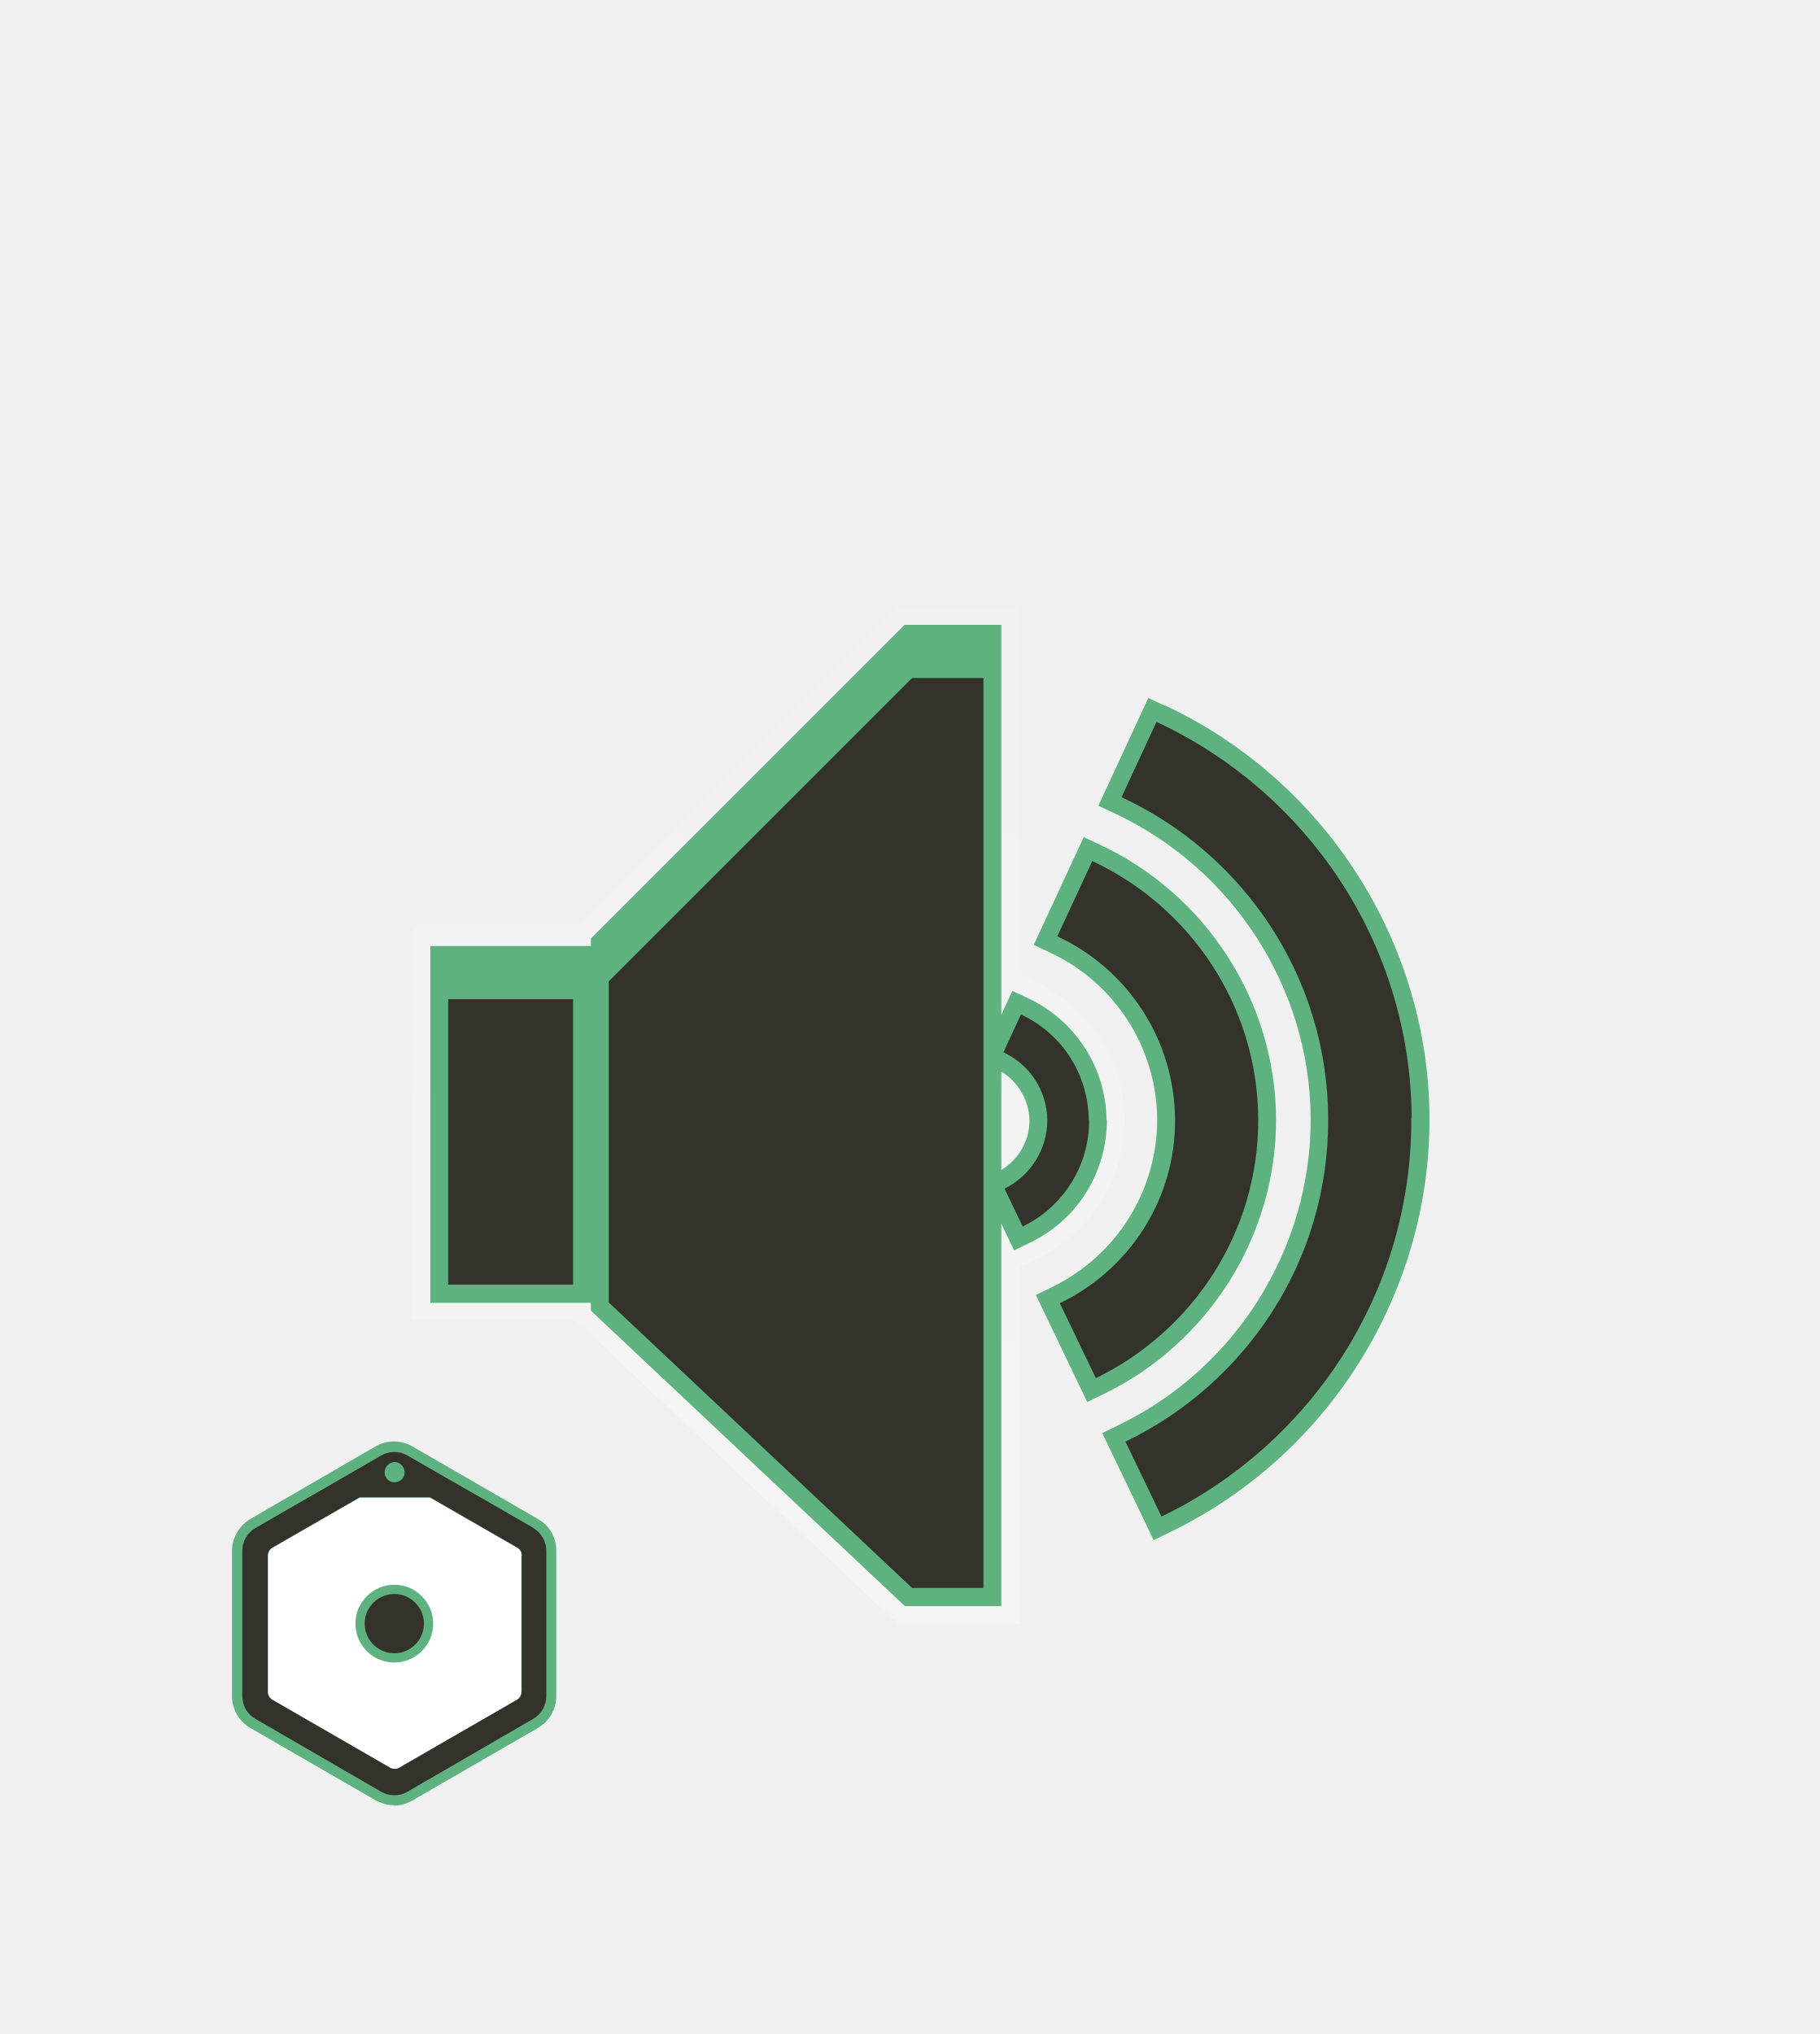
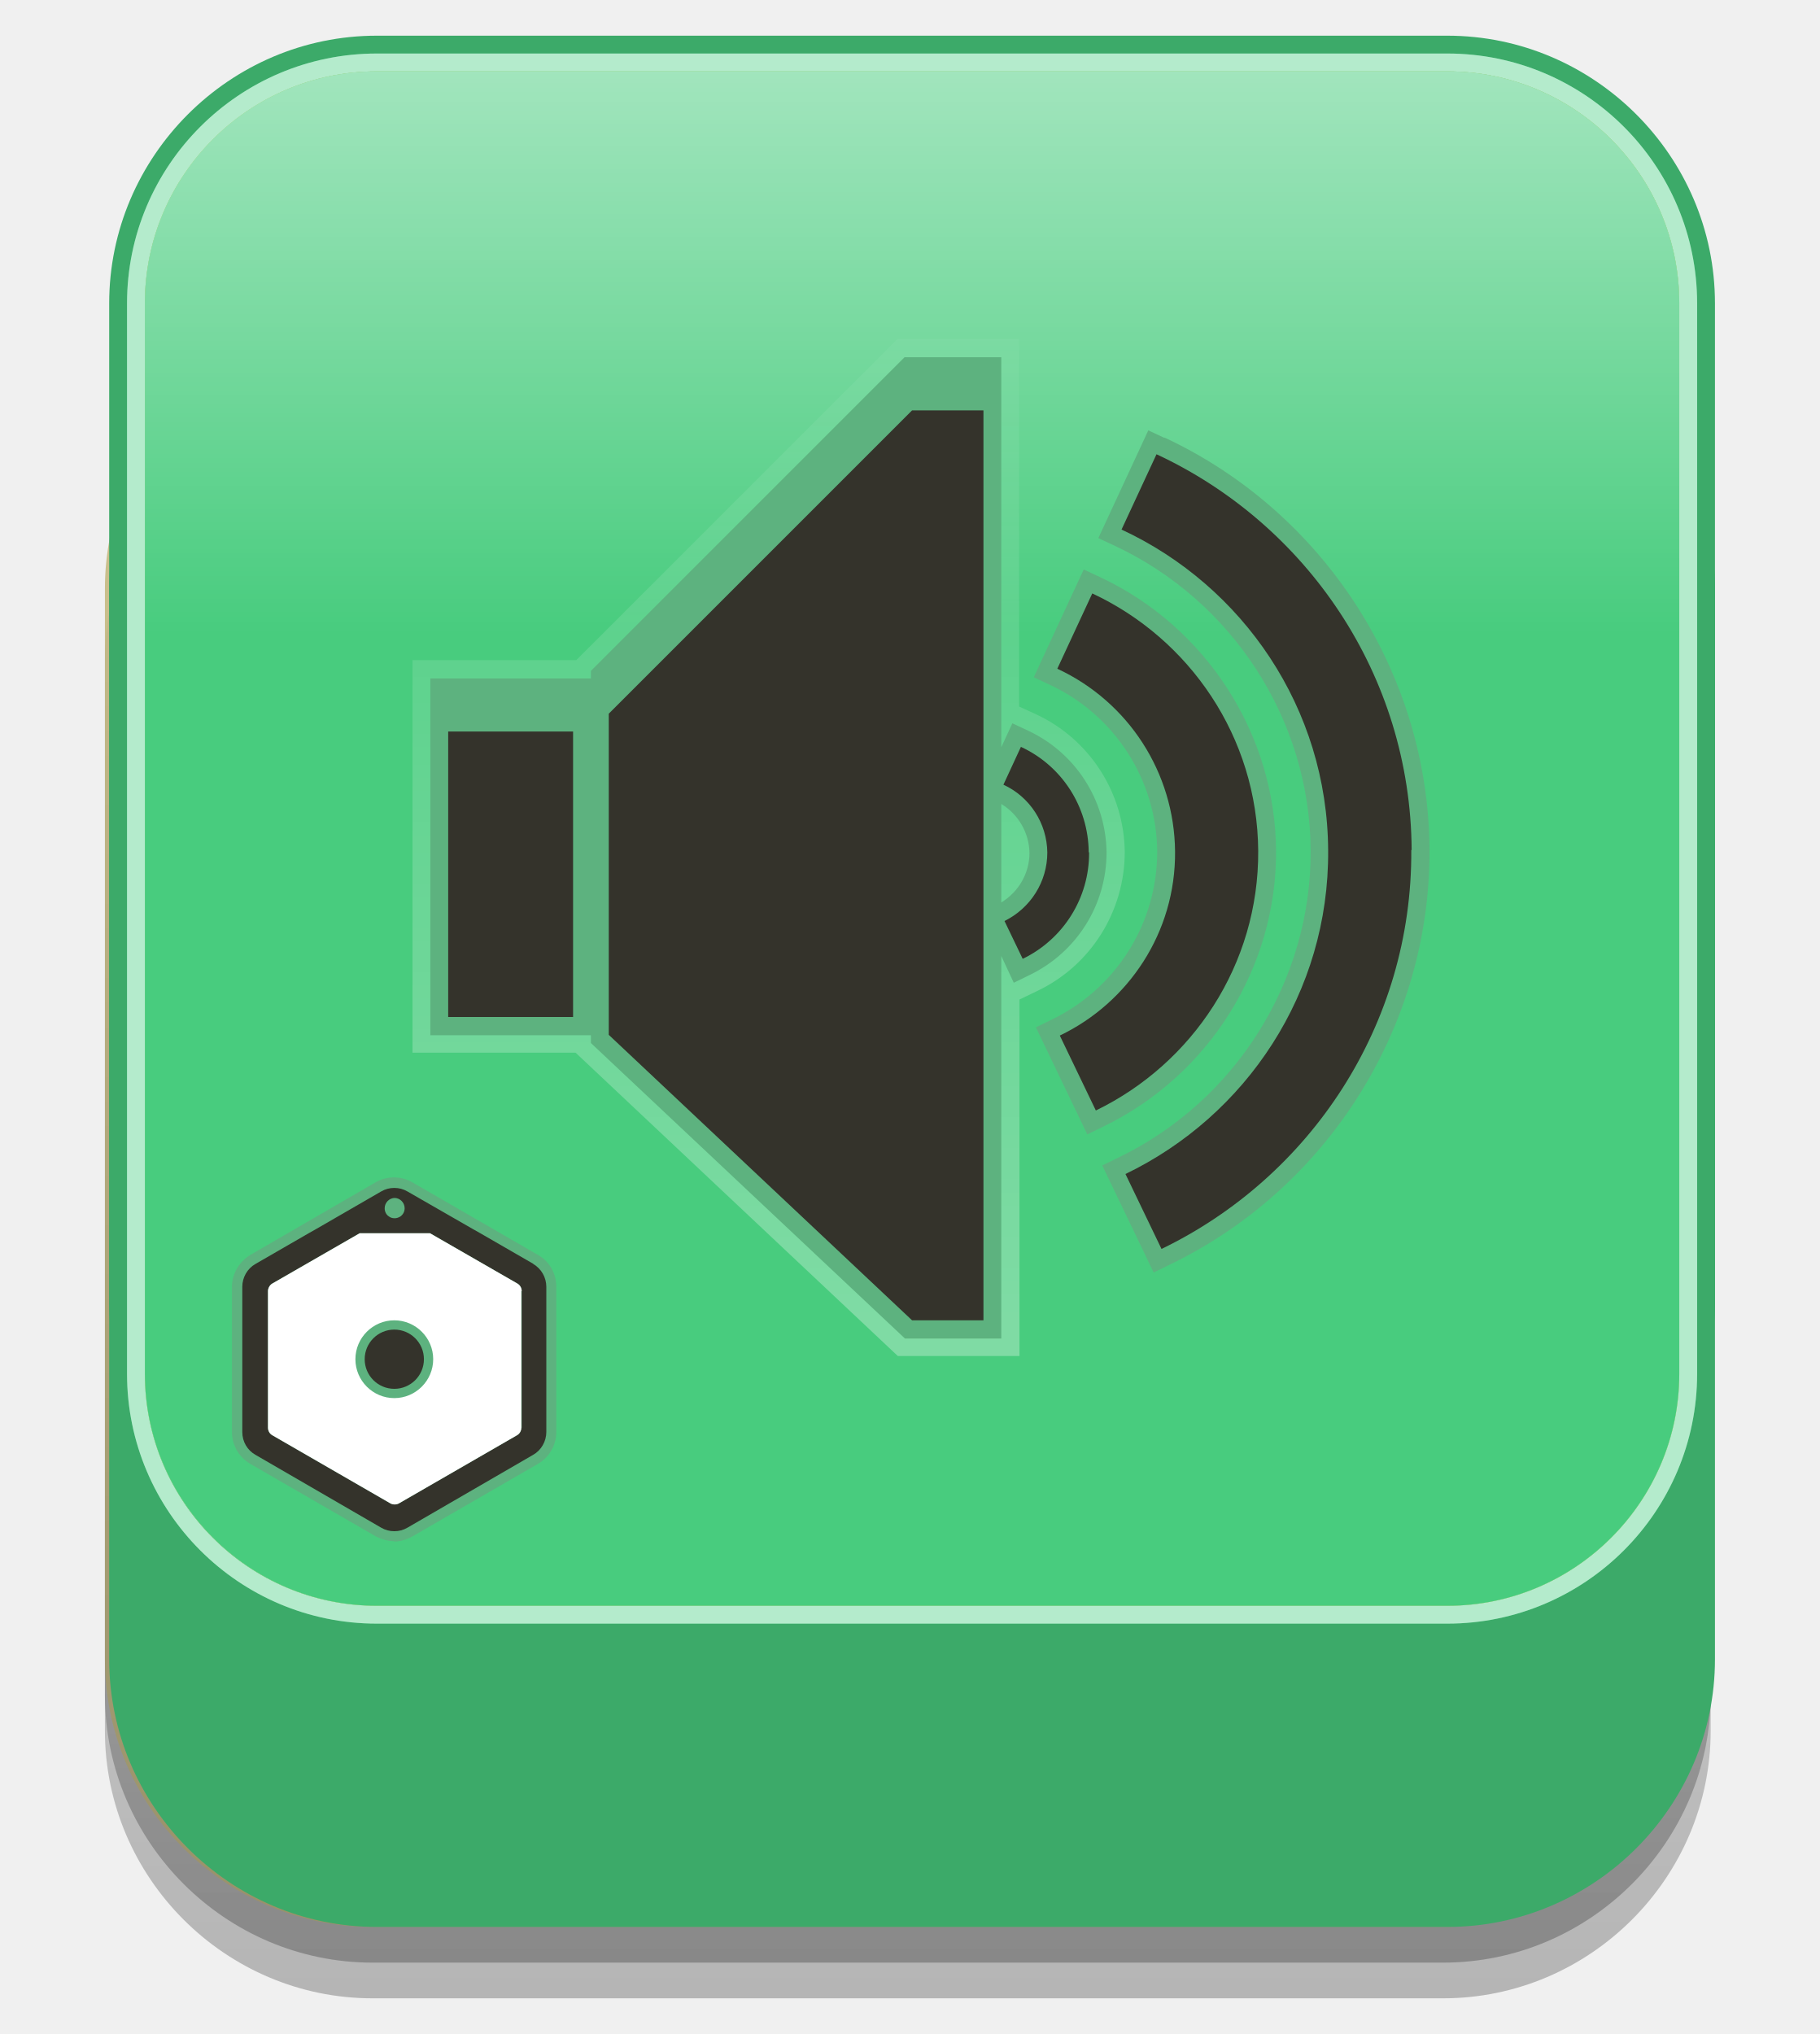
- <svg xmlns="http://www.w3.org/2000/svg" id="Layer_1" viewBox="0 0 51 57">
+ <svg xmlns="http://www.w3.org/2000/svg" xmlns:xlink="http://www.w3.org/1999/xlink" viewBox="0 0 51 57">
  <defs>
-     <linearGradient id="linear-gradient" x1="21.54" y1="-541.16" x2="21.54" y2="-509.65" gradientTransform="translate(0 -496.72) scale(1 -1)" gradientUnits="userSpaceOnUse">
+     <linearGradient id="linear-gradient" x1="25.44" y1="1146.28" x2="25.44" y2="1101.28" gradientTransform="translate(0 -1091.28)" gradientUnits="userSpaceOnUse">
+       <stop offset="0" stop-color="#000" stop-opacity=".5" />
+       <stop offset=".09" stop-color="#000" stop-opacity=".46" />
+       <stop offset="1" stop-color="#000" stop-opacity="0" />
+     </linearGradient>
+     <linearGradient id="linear-gradient-2" y1="1147.87" y2="1103.3" xlink:href="#linear-gradient" />
+     <linearGradient id="linear-gradient-3" x1="25.56" y1="1646.85" x2="25.56" y2="1679.15" gradientTransform="translate(0 -1645.28)" gradientUnits="userSpaceOnUse">
+       <stop offset="0" stop-color="#fff" stop-opacity=".5" />
+       <stop offset=".5" stop-color="#fff" stop-opacity="0" />
+       <stop offset="1" stop-color="#fff" stop-opacity="0" />
+     </linearGradient>
+     <linearGradient id="linear-gradient-4" x1="21.54" y1="1128.21" x2="21.54" y2="1096.71" gradientTransform="translate(0 -1091.28)" gradientUnits="userSpaceOnUse">
      <stop offset="0" stop-color="#fff" />
      <stop offset=".09" stop-color="#fff" stop-opacity=".91" />
      <stop offset="1" stop-color="#fff" stop-opacity="0" />
    </linearGradient>
  </defs>
-   <path d="M25.16,45.5l-9.03-8.5h-4.57v-11h4.59l9-9h3.41v10.3l.48.22c1.5.7,2.46,2.2,2.48,3.85,0,1.66-.94,3.17-2.43,3.89l-.52.25v9.99h-3.4Z" style="fill:url(#linear-gradient); isolation:isolate; opacity:.3;" />
-   <path d="M31.01,31.38c-.02-1.46-.87-2.78-2.19-3.4l-.45-.21-.31.67v-10.93h-2.71l-8.79,8.79v.21h-4.5v10h4.5v.22l8.8,8.28h2.7v-10.72l.36.75.45-.22c1.32-.63,2.15-1.97,2.15-3.43ZM28.06,32.78v-2.75c.48.29.78.81.79,1.37,0,.57-.3,1.09-.79,1.39Z" style="fill:#5db27f;" />
-   <path d="M35.76,31.34c-.02-3.27-1.96-6.28-4.94-7.67l-.45-.21-1.4,3.02.45.21c1.82.85,2.99,2.66,3.01,4.67,0,2.01-1.14,3.83-2.95,4.71l-.45.22,1.44,3,.45-.22c2.96-1.43,4.86-4.46,4.84-7.73Z" style="fill:#5db27f;" />
-   <path d="M32.63,19.77l-.45-.21-1.4,3.02.45.21c3.32,1.55,5.48,4.9,5.5,8.54.02,3.64-2.09,7.02-5.39,8.61l-.45.22,1.44,3,.45-.22c4.46-2.15,7.31-6.72,7.28-11.64-.03-4.92-2.95-9.45-7.43-11.54Z" style="fill:#5db27f;" />
-   <path d="M30.51,31.38c-.01-1.27-.75-2.42-1.9-2.95l-.49,1.06c.74.34,1.22,1.08,1.23,1.9,0,.82-.47,1.56-1.2,1.92l.51,1.06c1.14-.55,1.87-1.71,1.86-2.98Z" style="fill:#34332b;" />
-   <path d="M35.26,31.35c-.02-3.2-1.93-5.95-4.65-7.22l-.98,2.11c2,.93,3.28,2.92,3.3,5.12.02,2.27-1.31,4.24-3.23,5.16l1.01,2.1c2.7-1.31,4.57-4.08,4.55-7.28Z" style="fill:#34332b;" />
-   <path d="M39.56,31.32c-.03-4.92-2.96-9.14-7.15-11.09l-.98,2.11c3.4,1.58,5.77,5.01,5.79,8.99.03,3.99-2.3,7.44-5.68,9.07l1.01,2.1c4.16-2.01,7.03-6.27,7-11.18Z" style="fill:#34332b;" />
-   <path d="M12.56,28h3.5v8h-3.5v-8Z" style="fill:#34332b;" />
-   <path d="M25.56,19l-8.5,8.5v9l8.5,8h2v-25.5h-2Z" style="fill:#34332b;" />
-   <path d="M11.05,50.59c-.17,0-.35-.05-.51-.13l-3.53-2.04c-.31-.18-.51-.52-.51-.89v-4.07c0-.36.2-.7.51-.89l3.52-2.04c.32-.18.7-.18,1.02,0l3.53,2.04c.32.18.51.52.51.89v4.07c0,.37-.2.71-.51.89l-3.53,2.04c-.16.09-.34.14-.51.14ZM7.78,47.39l3.27,1.89,3.27-1.89v-3.78l-2.37-1.36h-1.81l-2.37,1.36v3.78ZM11.05,41.26h0s0,0,0,0Z" style="fill:#5db27f;" />
-   <path d="M14.95,42.82l-1.49-.86-.23-.13-1.81-1.04c-.12-.07-.24-.1-.37-.1s-.25.03-.37.1l-1.8,1.04-.23.13-1.49.86c-.23.13-.37.38-.37.64v4.07c0,.27.14.51.37.64l3.52,2.04c.12.07.24.1.37.1s.25-.03.37-.1l3.52-2.04c.23-.13.37-.38.37-.64v-4.07c0-.26-.14-.51-.37-.64ZM11.05,40.97c.16,0,.29.13.29.29,0,.1-.05.18-.12.23-.05.03-.1.05-.16.05-.07,0-.12-.02-.16-.05-.08-.05-.12-.14-.12-.23,0-.16.13-.29.29-.29ZM14.61,47.41c0,.09-.05.17-.12.21l-3.31,1.91c-.07.04-.17.04-.24,0l-3.31-1.91c-.07-.04-.12-.12-.12-.21v-3.83c0-.08.05-.17.12-.21l2.45-1.41h1.97l2.45,1.41c.07.04.12.12.12.21v3.83Z" style="fill:#34332b;" />
-   <path d="M14.61,43.59v3.83c0,.09-.05.17-.12.21l-3.31,1.91c-.07.04-.17.04-.24,0l-3.31-1.91c-.07-.04-.12-.12-.12-.21v-3.83c0-.08.05-.17.12-.21l2.45-1.41h1.97l2.45,1.41c.07.04.12.12.12.21Z" style="fill:#fff;" />
-   <path d="M11.05,46.59c-.6,0-1.09-.49-1.09-1.09s.49-1.09,1.09-1.09,1.09.49,1.09,1.09-.49,1.09-1.09,1.09ZM11.05,44.94c-.31,0-.56.25-.56.56s.25.56.56.56.56-.25.56-.56-.25-.56-.56-.56Z" style="fill:#5db27f;" />
-   <circle cx="11.05" cy="45.5" r=".83" style="fill:#34332b;" />
+   <g id="Layer_2">
+     <path d="M47.94,47.5c0,4.12-3.38,7.5-7.5,7.5H10.44c-4.12,0-7.5-3.38-7.5-7.5v-30c0-4.12,3.38-7.5,7.5-7.5h30c4.12,0,7.5,3.38,7.5,7.5v30Z" style="fill:url(#linear-gradient); isolation:isolate; opacity:.5;" />
+     <path d="M47.94,46.5c0,4.12-3.38,7.5-7.5,7.5H10.44c-4.12,0-7.5-3.38-7.5-7.5v-30c0-4.12,3.38-7.5,7.5-7.5h30c4.12,0,7.5,3.38,7.5,7.5v30Z" style="fill:#c9bf8b;" />
+     <path d="M47.94,48.5c0,4.12-3.38,7.5-7.5,7.5H10.44c-4.12,0-7.5-3.38-7.5-7.5v-30c0-4.12,3.38-7.5,7.5-7.5h30c4.12,0,7.5,3.38,7.5,7.5v30Z" style="fill:url(#linear-gradient-2); isolation:isolate; opacity:.5;" />
+     <path d="M48.06,46.5c0,4.12-3.38,7.5-7.5,7.5H10.56c-4.12,0-7.5-3.38-7.5-7.5v-30c0-4.12,3.38-7.5,7.5-7.5h30c4.12,0,7.5,3.38,7.5,7.5v30Z" style="fill:#3caa69;" />
+     <path d="M10.56,53.5c-3.86,0-7-3.14-7-7v-30c0-3.86,3.14-7,7-7h30c3.86,0,7,3.14,7,7v30c0,3.86-3.14,7-7,7H10.56Z" style="fill:#3caa69;" />
+     <path d="M48.06,36.5c0,4.12-3.38,7.5-7.5,7.5H10.56c-4.12,0-7.5-3.38-7.5-7.5V8.5c0-4.12,3.38-7.5,7.5-7.5h30c4.12,0,7.5,3.38,7.5,7.5v28Z" style="fill:#3caa69;" />
+     <path d="M40.56,1.5H10.56c-3.86,0-7,3.14-7,7v30c0,3.86,3.14,7,7,7h30c3.86,0,7-3.14,7-7V8.5c0-3.86-3.14-7-7-7ZM47.06,38.5c0,3.58-2.92,6.5-6.5,6.5H10.56c-3.59,0-6.5-2.91-6.5-6.5V8.5c0-3.58,2.92-6.5,6.5-6.5h30c3.58,0,6.5,2.92,6.5,6.5v30Z" style="fill:#68d799;" />
+     <path d="M40.56,1.5H10.56c-3.86,0-7,3.14-7,7v30c0,3.86,3.14,7,7,7h30c3.86,0,7-3.14,7-7V8.5c0-3.86-3.14-7-7-7ZM47.06,38.5c0,3.58-2.92,6.5-6.5,6.5H10.56c-3.59,0-6.5-2.91-6.5-6.5V8.5c0-3.58,2.92-6.5,6.5-6.5h30c3.58,0,6.5,2.92,6.5,6.5v30Z" style="fill:#fff; isolation:isolate; opacity:.5;" />
+     <path d="M40.56,2H10.56c-3.59,0-6.5,2.91-6.5,6.5v30c0,3.58,2.92,6.5,6.5,6.5h30c3.58,0,6.5-2.92,6.5-6.5V8.5c0-3.58-2.92-6.5-6.5-6.5Z" style="fill:#f7ec9f;" />
+     <path d="M40.56,2H10.56c-3.59,0-6.5,2.91-6.5,6.5v30c0,3.58,2.92,6.5,6.5,6.5h30c3.58,0,6.5-2.92,6.5-6.5V8.5c0-3.58-2.92-6.5-6.5-6.5Z" style="fill:#48cc7e;" />
+     <path d="M4.06,38.5c0,3.58,2.92,6.5,6.5,6.5h30c3.58,0,6.5-2.92,6.5-6.5V8.5c0-3.58-2.92-6.5-6.5-6.5H10.56c-3.59,0-6.5,2.91-6.5,6.5v30Z" style="fill:url(#linear-gradient-3);" />
+   </g>
+   <g id="Layer_1">
+     <path d="M25.16,38l-9.03-8.5h-4.57v-11h4.59l9-9h3.41v10.3l.48.22c1.5.7,2.46,2.2,2.48,3.85,0,1.66-.94,3.17-2.43,3.89l-.52.25v9.99h-3.4Z" style="fill:url(#linear-gradient-4); isolation:isolate; opacity:.3;" />
+     <path d="M31.01,23.88c-.02-1.46-.87-2.78-2.19-3.4l-.45-.21-.31.67v-10.93h-2.71l-8.79,8.79v.21h-4.5v10h4.5v.22l8.8,8.28h2.7v-10.72l.35.75.45-.22c1.32-.64,2.15-1.97,2.15-3.43ZM28.06,25.28v-2.75c.48.29.78.81.79,1.37,0,.57-.3,1.09-.79,1.39Z" style="fill:#5db27f;" />
+     <path d="M35.76,23.84c-.02-3.27-1.96-6.28-4.94-7.67l-.45-.21-1.4,3.02.45.21c1.82.85,2.99,2.66,3.01,4.67,0,2.01-1.14,3.83-2.95,4.71l-.45.22,1.44,3,.45-.22c2.96-1.43,4.86-4.46,4.84-7.73Z" style="fill:#5db27f;" />
+     <path d="M32.63,12.27l-.45-.21-1.4,3.02.45.21c3.32,1.55,5.48,4.9,5.5,8.54.02,3.64-2.09,7.02-5.39,8.61l-.45.22,1.44,3,.45-.22c4.46-2.15,7.31-6.72,7.28-11.64-.03-4.92-2.95-9.45-7.43-11.54Z" style="fill:#5db27f;" />
+     <path d="M30.51,23.88c-.01-1.27-.75-2.42-1.9-2.95l-.49,1.06c.74.34,1.22,1.08,1.23,1.9,0,.82-.47,1.56-1.2,1.92l.51,1.06c1.14-.55,1.87-1.71,1.86-2.98Z" style="fill:#34332b;" />
+     <path d="M35.26,23.85c-.02-3.2-1.93-5.95-4.65-7.22l-.98,2.11c2,.93,3.28,2.92,3.3,5.12.02,2.27-1.31,4.24-3.23,5.16l1.01,2.1c2.7-1.31,4.57-4.08,4.55-7.28Z" style="fill:#34332b;" />
+     <path d="M39.56,23.82c-.03-4.92-2.96-9.14-7.15-11.09l-.98,2.11c3.4,1.58,5.77,5.01,5.79,8.99.03,3.99-2.3,7.44-5.68,9.07l1.01,2.1c4.16-2.01,7.03-6.27,7-11.18Z" style="fill:#34332b;" />
+     <path d="M12.56,20.5h3.5v8h-3.5v-8Z" style="fill:#34332b;" />
+     <path d="M25.56,11.5l-8.5,8.5v9l8.5,8h2V11.5h-2Z" style="fill:#34332b;" />
+     <path d="M11.05,43.19c-.17,0-.35-.05-.51-.13l-3.53-2.04c-.31-.18-.51-.52-.51-.89v-4.07c0-.36.2-.7.51-.89l3.52-2.04c.32-.18.7-.18,1.02,0l3.53,2.04c.32.18.51.52.51.89v4.07c0,.37-.2.71-.51.89l-3.53,2.04c-.16.09-.34.14-.51.14ZM7.78,39.98l3.27,1.89,3.27-1.89v-3.78l-2.37-1.36h-1.81l-2.37,1.36v3.78ZM11.05,33.85h0s0,0,0,0Z" style="fill:#5db27f;" />
+     <path d="M14.95,35.42l-1.49-.86-.23-.13-1.81-1.04c-.12-.07-.24-.1-.37-.1s-.25.03-.37.1l-1.8,1.04-.23.13-1.49.86c-.23.13-.37.38-.37.64v4.07c0,.27.14.51.37.64l3.52,2.04c.12.07.24.1.37.1s.25-.03.37-.1l3.52-2.04c.23-.13.37-.38.37-.64v-4.07c0-.26-.14-.51-.37-.64ZM11.05,33.57c.16,0,.29.13.29.29,0,.1-.05.18-.12.23-.05.03-.1.05-.16.05-.07,0-.12-.02-.16-.05-.08-.05-.12-.14-.12-.23,0-.16.13-.29.29-.29ZM14.61,40.01c0,.09-.05.17-.12.21l-3.31,1.91c-.07.04-.17.04-.24,0l-3.31-1.91c-.07-.04-.12-.12-.12-.21v-3.83c0-.08.05-.17.12-.21l2.45-1.41h1.97l2.45,1.41c.07.04.12.12.12.21v3.83Z" style="fill:#34332b;" />
+     <path d="M14.61,36.18v3.83c0,.09-.05.17-.12.21l-3.31,1.91c-.07.04-.17.04-.24,0l-3.31-1.91c-.07-.04-.12-.12-.12-.21v-3.83c0-.08.05-.17.12-.21l2.45-1.41h1.97l2.45,1.41c.07.04.12.12.12.21Z" style="fill:#fff;" />
+     <path d="M11.05,39.18c-.6,0-1.09-.49-1.09-1.09s.49-1.09,1.09-1.09,1.09.49,1.09,1.09-.49,1.09-1.09,1.09ZM11.05,37.53c-.31,0-.56.25-.56.56s.25.56.56.56.56-.25.56-.56-.25-.56-.56-.56Z" style="fill:#5db27f;" />
+     <circle cx="11.05" cy="38.09" r=".83" style="fill:#34332b;" />
+   </g>
</svg>
